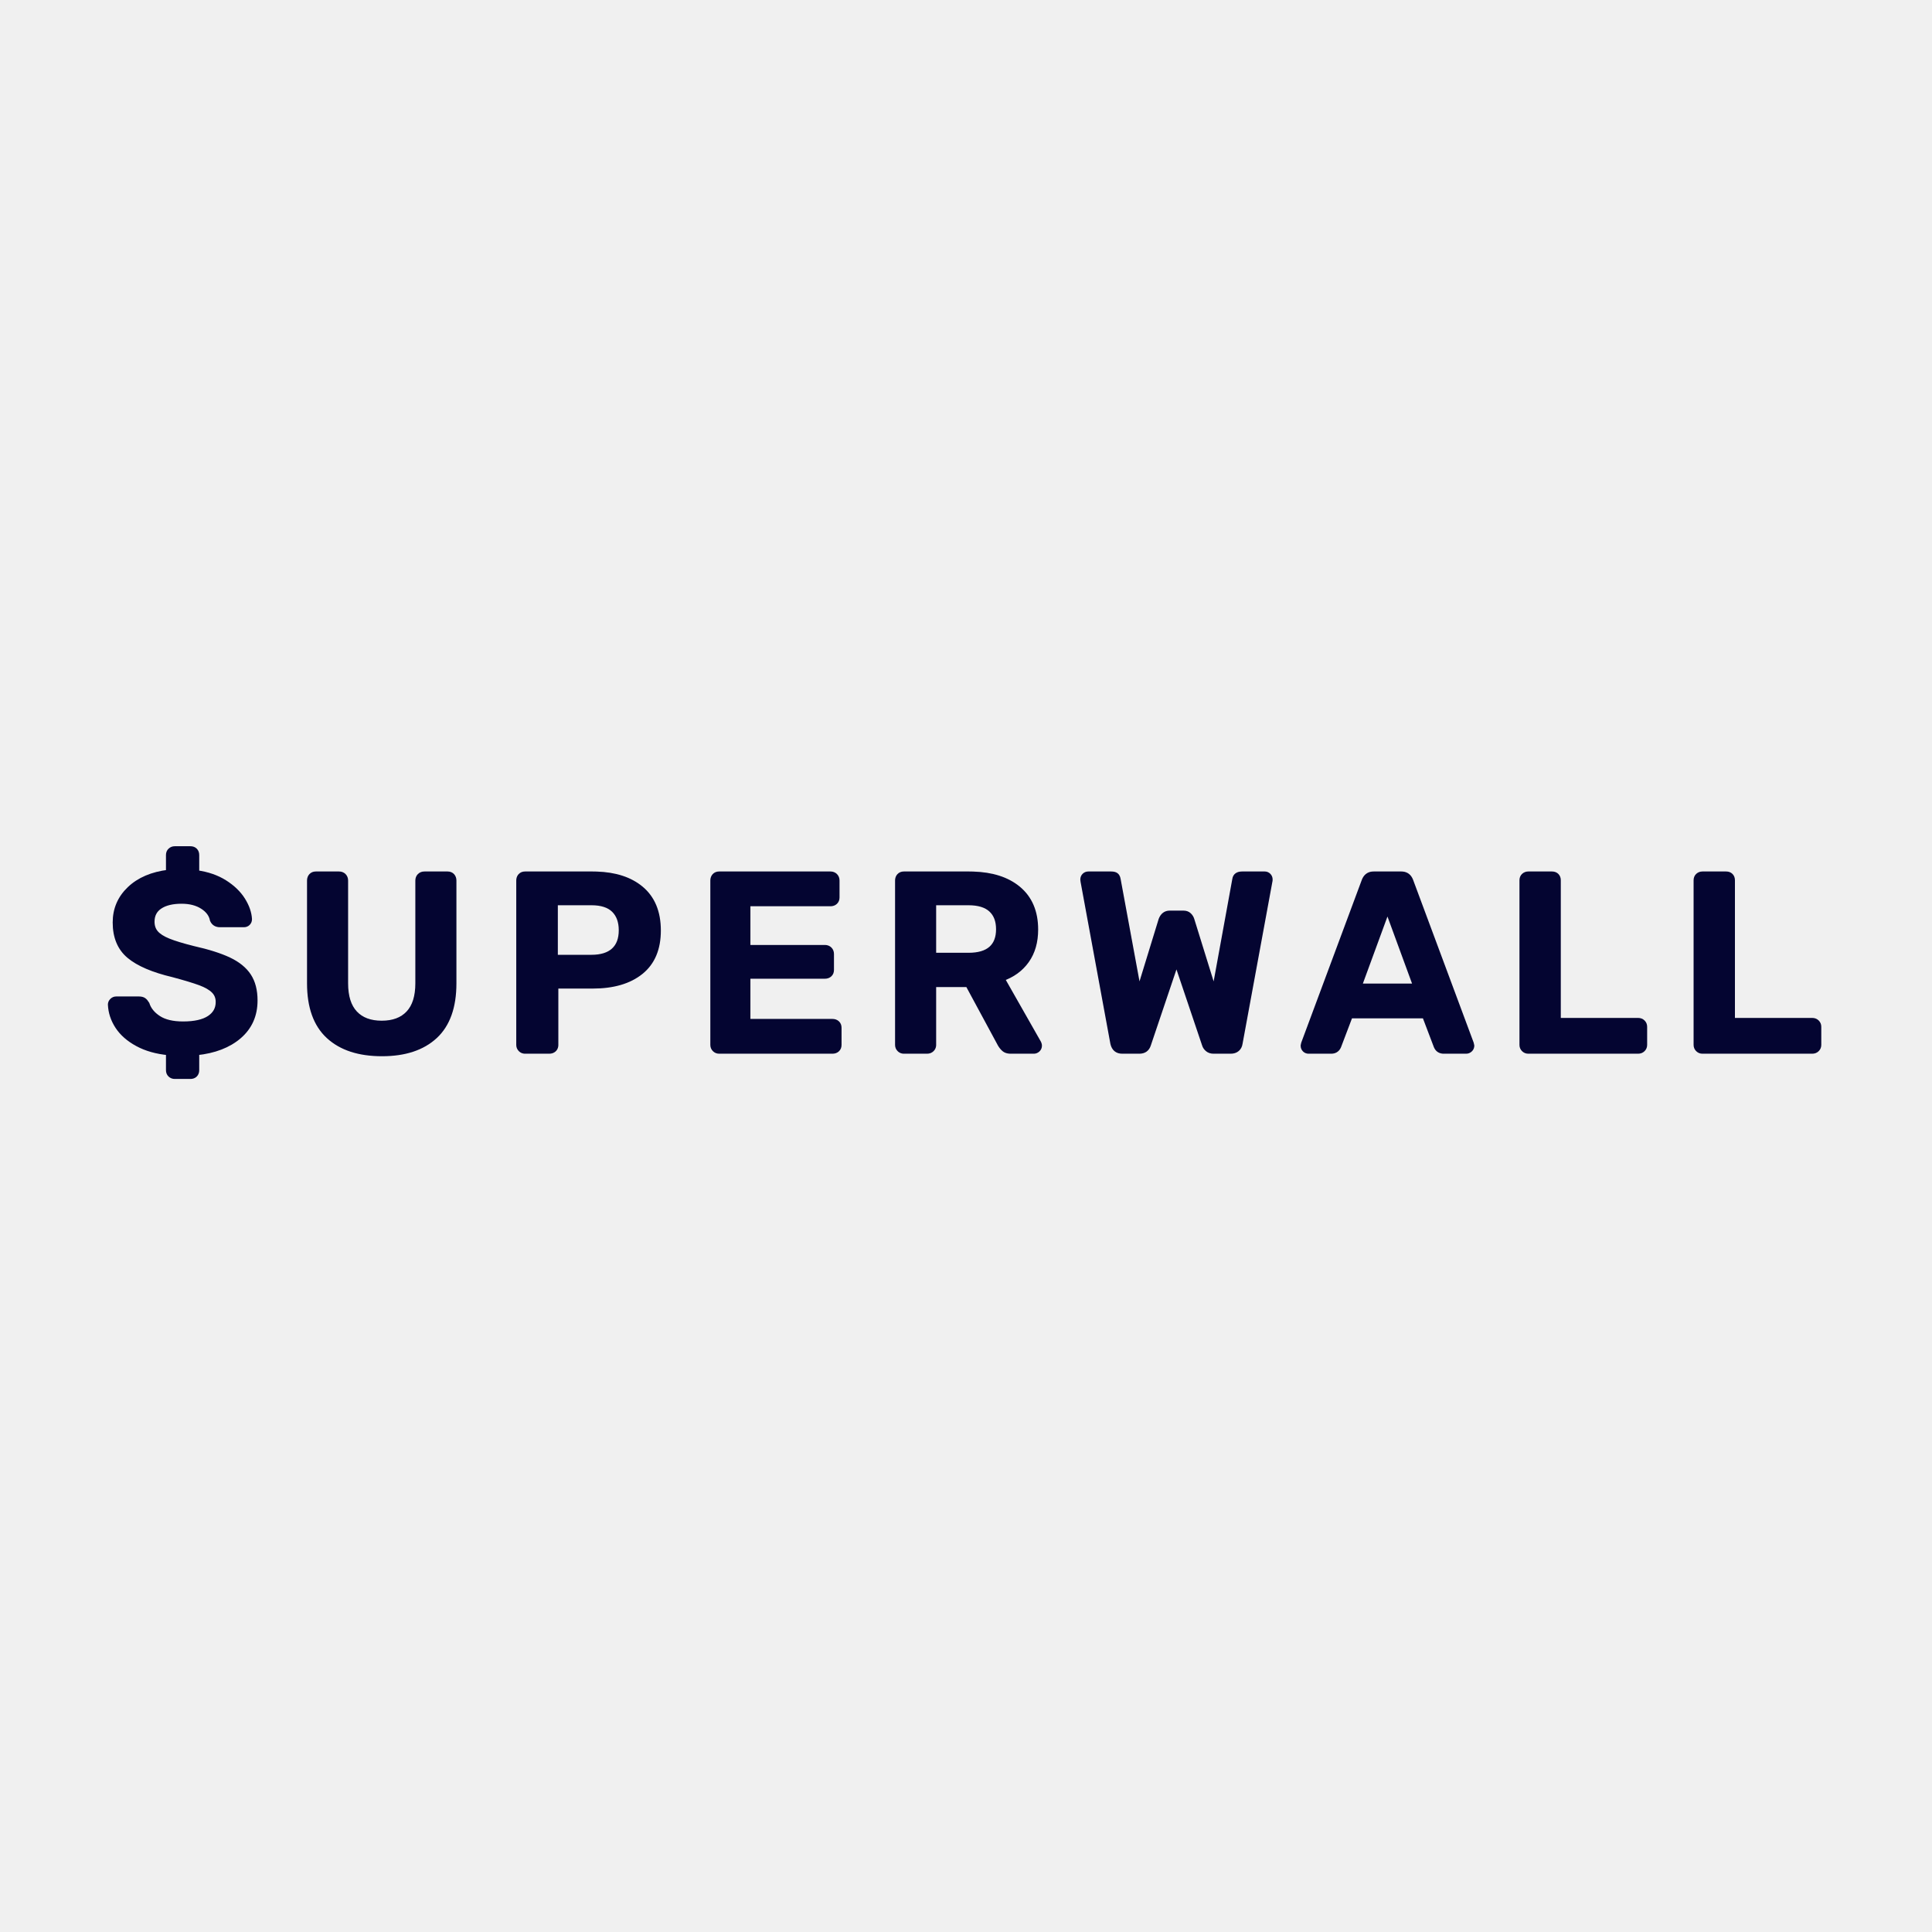
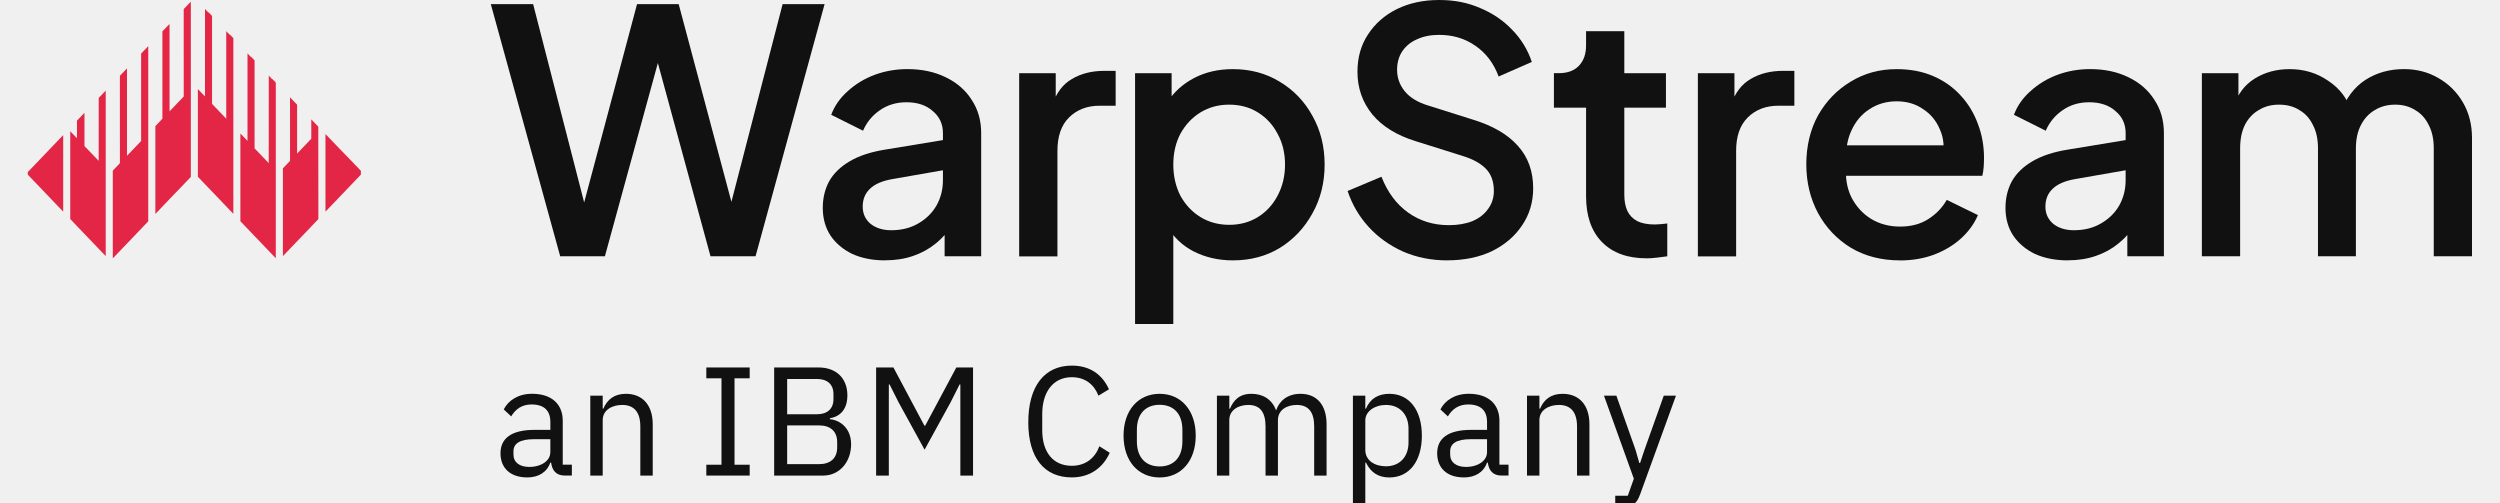
- <svg xmlns="http://www.w3.org/2000/svg" viewBox="-9.5 -77 176 176" fill="none">
-   <g clip-path="url(#clip0_76_2)">
-     <path d="M7.847 21.04C8.016 21.04 8.15 20.991 8.25 20.891C8.349 20.791 8.399 20.657 8.399 20.488V18.878C10.024 18.71 11.316 18.211 12.275 17.383C13.233 16.555 13.712 15.474 13.712 14.14C13.712 13.236 13.52 12.492 13.137 11.909C12.754 11.327 12.16 10.844 11.355 10.46C10.55 10.077 9.465 9.732 8.1 9.425C7.119 9.18 6.364 8.95 5.835 8.735C5.306 8.521 4.922 8.275 4.685 7.999C4.447 7.723 4.328 7.378 4.328 6.964C4.328 6.351 4.57 5.883 5.053 5.561C5.536 5.239 6.199 5.078 7.042 5.078C7.809 5.078 8.449 5.243 8.963 5.573C9.476 5.902 9.779 6.313 9.871 6.803C9.994 7.079 10.216 7.217 10.538 7.217H12.723C12.861 7.217 12.976 7.171 13.068 7.079C13.16 6.987 13.206 6.872 13.206 6.734C13.175 6.167 12.972 5.584 12.597 4.986C12.221 4.388 11.677 3.863 10.964 3.411C10.251 2.958 9.396 2.663 8.399 2.525V0.892C8.399 0.724 8.349 0.589 8.25 0.49C8.15 0.39 8.016 0.34 7.847 0.34H6.421C6.268 0.34 6.137 0.39 6.03 0.49C5.923 0.589 5.869 0.724 5.869 0.892V2.479C4.366 2.663 3.182 3.169 2.316 3.997C1.449 4.825 1.016 5.837 1.016 7.033C1.016 8.352 1.438 9.364 2.281 10.069C3.124 10.775 4.451 11.342 6.26 11.771C7.349 12.063 8.173 12.312 8.733 12.519C9.292 12.726 9.71 12.967 9.986 13.243C10.262 13.519 10.4 13.864 10.4 14.278C10.4 14.907 10.128 15.402 9.584 15.762C9.039 16.122 8.238 16.302 7.18 16.302C6.229 16.302 5.482 16.126 4.938 15.773C4.393 15.421 4.037 14.984 3.868 14.462C3.776 14.309 3.68 14.198 3.581 14.129C3.481 14.06 3.339 14.025 3.155 14.025H1.085C0.947 14.025 0.828 14.075 0.729 14.175C0.629 14.274 0.579 14.386 0.579 14.508C0.61 15.214 0.828 15.877 1.235 16.498C1.641 17.119 2.239 17.644 3.029 18.073C3.818 18.503 4.765 18.771 5.869 18.878V20.488C5.869 20.657 5.923 20.791 6.03 20.891C6.137 20.991 6.268 21.04 6.421 21.04H7.847Z" fill="#040531" stroke="#040531" stroke-width="0.5" />
-     <path d="M25.297 18.97C27.367 18.97 28.973 18.441 30.116 17.383C31.258 16.325 31.829 14.723 31.829 12.576V3.215C31.829 3.047 31.779 2.909 31.68 2.801C31.58 2.694 31.446 2.64 31.277 2.64H29.161C28.992 2.64 28.854 2.694 28.747 2.801C28.64 2.909 28.586 3.047 28.586 3.215V12.576C28.586 13.788 28.299 14.7 27.724 15.313C27.148 15.927 26.332 16.233 25.274 16.233C24.216 16.233 23.399 15.927 22.825 15.313C22.25 14.7 21.962 13.788 21.962 12.576V3.215C21.962 3.047 21.908 2.909 21.801 2.801C21.694 2.694 21.556 2.64 21.387 2.64H19.271C19.102 2.64 18.968 2.694 18.869 2.801C18.769 2.909 18.719 3.047 18.719 3.215V12.576C18.719 14.723 19.294 16.325 20.444 17.383C21.594 18.441 23.212 18.97 25.297 18.97Z" fill="#040531" stroke="#040531" stroke-width="0.5" />
-     <path d="M44.495 2.64L44.838 2.646C46.531 2.697 47.873 3.132 48.865 3.951C49.923 4.825 50.452 6.098 50.452 7.769C50.452 9.425 49.923 10.679 48.865 11.53C47.807 12.381 46.35 12.806 44.495 12.806H41.114V18.188L41.108 18.285C41.09 18.409 41.039 18.511 40.953 18.591C40.846 18.691 40.708 18.74 40.539 18.74H38.331L38.242 18.734C38.127 18.717 38.026 18.665 37.94 18.579C37.833 18.472 37.779 18.342 37.779 18.188V3.215L37.785 3.118C37.801 2.993 37.849 2.887 37.929 2.801C38.028 2.694 38.162 2.64 38.331 2.64H44.495ZM44.38 5.216H41.068V10.23H44.38C45.269 10.23 45.948 10.02 46.416 9.598C46.883 9.176 47.117 8.559 47.117 7.746C47.117 6.949 46.891 6.328 46.439 5.883C45.986 5.439 45.3 5.216 44.38 5.216Z" fill="#040531" stroke="#040531" stroke-width="0.5" />
-     <path d="M66.338 18.74C66.507 18.74 66.645 18.691 66.752 18.591C66.859 18.491 66.913 18.357 66.913 18.188V16.624C66.913 16.456 66.859 16.322 66.752 16.222C66.645 16.122 66.507 16.072 66.338 16.072H58.61V11.909H65.648C65.817 11.909 65.955 11.86 66.062 11.76C66.169 11.66 66.223 11.526 66.223 11.357V9.908C66.223 9.74 66.169 9.602 66.062 9.494C65.955 9.387 65.817 9.333 65.648 9.333H58.61V5.308H66.154C66.323 5.308 66.461 5.259 66.568 5.159C66.675 5.059 66.729 4.925 66.729 4.756V3.215C66.729 3.047 66.675 2.909 66.568 2.801C66.461 2.694 66.323 2.64 66.154 2.64H56.011C55.842 2.64 55.708 2.694 55.608 2.801C55.509 2.909 55.459 3.047 55.459 3.215V18.188C55.459 18.342 55.513 18.472 55.62 18.579C55.727 18.687 55.858 18.74 56.011 18.74H66.338Z" fill="#040531" stroke="#040531" stroke-width="0.5" />
-     <path d="M78.797 2.64L79.146 2.646C80.866 2.697 82.225 3.132 83.225 3.951C84.29 4.825 84.823 6.067 84.823 7.677C84.823 8.797 84.555 9.736 84.018 10.495C83.481 11.254 82.73 11.802 81.764 12.139L85.099 18.004L85.137 18.094C85.158 18.152 85.168 18.206 85.168 18.257C85.168 18.395 85.118 18.51 85.019 18.602C84.919 18.694 84.808 18.74 84.685 18.74H82.569L82.428 18.733C82.249 18.715 82.105 18.66 81.994 18.568C81.856 18.453 81.733 18.303 81.626 18.119L78.682 12.668H75.531V18.188L75.525 18.278C75.507 18.393 75.456 18.494 75.37 18.579C75.263 18.687 75.125 18.74 74.956 18.74H72.84L72.751 18.734C72.635 18.717 72.535 18.665 72.449 18.579C72.342 18.472 72.288 18.342 72.288 18.188V3.215L72.294 3.118C72.31 2.993 72.358 2.887 72.438 2.801C72.537 2.694 72.671 2.64 72.84 2.64H78.797ZM78.728 5.216H75.531V10.046H78.728C79.648 10.046 80.338 9.843 80.798 9.437C81.258 9.031 81.488 8.436 81.488 7.654C81.488 6.872 81.258 6.271 80.798 5.849C80.338 5.427 79.648 5.216 78.728 5.216Z" fill="#040531" stroke="#040531" stroke-width="0.5" />
-     <path d="M94.292 18.74C94.706 18.74 94.974 18.549 95.097 18.165L97.673 10.529L100.249 18.165C100.295 18.319 100.387 18.453 100.525 18.568C100.663 18.683 100.839 18.74 101.054 18.74H102.618C102.848 18.74 103.036 18.679 103.182 18.556C103.327 18.434 103.415 18.265 103.446 18.05L106.16 3.307C106.175 3.261 106.183 3.2 106.183 3.123C106.183 2.985 106.137 2.87 106.045 2.778C105.953 2.686 105.846 2.64 105.723 2.64H103.653C103.27 2.64 103.055 2.794 103.009 3.1L101.123 13.45L99.053 6.78C99.007 6.627 98.923 6.493 98.8 6.378C98.677 6.263 98.516 6.205 98.317 6.205H97.052C96.699 6.205 96.446 6.397 96.293 6.78L94.246 13.45L92.337 3.1C92.306 2.932 92.245 2.813 92.153 2.744C92.061 2.675 91.915 2.64 91.716 2.64H89.646C89.508 2.64 89.393 2.686 89.301 2.778C89.209 2.87 89.163 2.985 89.163 3.123L89.186 3.307L91.9 18.05C92.007 18.51 92.283 18.74 92.728 18.74H94.292Z" fill="#040531" stroke="#040531" stroke-width="0.5" />
-     <path d="M118.159 2.64L118.287 2.647C118.618 2.685 118.851 2.875 118.987 3.215L124.507 18.05L124.553 18.257L124.547 18.337C124.531 18.441 124.483 18.529 124.404 18.602C124.304 18.694 124.193 18.74 124.07 18.74H122.023L121.907 18.734C121.647 18.702 121.463 18.558 121.356 18.303L120.298 15.52H113.49L112.432 18.303L112.381 18.406C112.252 18.629 112.047 18.74 111.765 18.74H109.718L109.619 18.732C109.524 18.715 109.442 18.671 109.373 18.602C109.281 18.51 109.235 18.395 109.235 18.257L109.281 18.05L114.801 3.215L114.857 3.095C115.017 2.792 115.275 2.64 115.629 2.64H118.159ZM116.894 5.768L114.295 12.852H119.493L116.894 5.768Z" fill="#040531" stroke="#040531" stroke-width="0.5" />
-     <path d="M139.726 18.74C139.895 18.74 140.033 18.687 140.14 18.579C140.248 18.472 140.301 18.342 140.301 18.188V16.532C140.301 16.379 140.248 16.249 140.14 16.141C140.033 16.034 139.895 15.98 139.726 15.98H132.435V3.192C132.435 3.024 132.385 2.89 132.286 2.79C132.186 2.69 132.052 2.64 131.883 2.64H129.721C129.568 2.64 129.438 2.69 129.33 2.79C129.223 2.89 129.169 3.024 129.169 3.192V18.188C129.169 18.342 129.223 18.472 129.33 18.579C129.438 18.687 129.568 18.74 129.721 18.74H139.726Z" fill="#040531" stroke="#040531" stroke-width="0.5" />
-     <path d="M155.589 18.74C155.758 18.74 155.896 18.687 156.003 18.579C156.111 18.472 156.164 18.342 156.164 18.188V16.532C156.164 16.379 156.111 16.249 156.003 16.141C155.896 16.034 155.758 15.98 155.589 15.98H148.298V3.192C148.298 3.024 148.248 2.89 148.149 2.79C148.049 2.69 147.915 2.64 147.746 2.64H145.584C145.431 2.64 145.301 2.69 145.193 2.79C145.086 2.89 145.032 3.024 145.032 3.192V18.188C145.032 18.342 145.086 18.472 145.193 18.579C145.301 18.687 145.431 18.74 145.584 18.74H155.589Z" fill="#040531" stroke="#040531" stroke-width="0.5" />
-   </g>
-   <defs>
-     <clipPath id="clip0_76_2">
-       <rect width="157" height="22" fill="white" />
-     </clipPath>
-   </defs>
+ <svg xmlns="http://www.w3.org/2000/svg" width="219" height="44" viewBox="0 0 219 45" fill="none">
+   <path d="M48.121 42.607C47.304 42.607 46.97 42.106 46.887 41.442H46.817C46.513 42.316 45.749 42.773 44.751 42.773C43.239 42.773 42.351 41.942 42.351 40.608C42.351 39.274 43.322 38.512 45.404 38.512H46.819V37.805C46.819 36.791 46.265 36.236 45.127 36.236C44.267 36.236 43.699 36.654 43.309 37.304L42.642 36.68C43.029 35.916 43.89 35.279 45.181 35.279C46.903 35.279 47.928 36.18 47.928 37.692V41.633H48.745V42.604H48.121V42.607ZM46.817 40.527V39.349H45.345C44.084 39.349 43.513 39.736 43.513 40.43V40.721C43.513 41.428 44.068 41.832 44.928 41.832C46.023 41.832 46.814 41.262 46.814 40.527H46.817Z" fill="#111111" />
+   <path d="M50.397 42.607V35.448H51.508V36.613H51.565C51.912 35.809 52.522 35.282 53.59 35.282C55.062 35.282 55.99 36.279 55.99 38.015V42.607H54.879V38.208C54.879 36.933 54.325 36.279 53.257 36.279C52.369 36.279 51.508 36.723 51.508 37.638V42.607H50.397Z" fill="#111111" />
+   <path d="M60.792 42.607V41.635H62.15V33.893H60.792V32.922H64.676V33.893H63.318V41.635H64.676V42.607H60.792Z" fill="#111111" />
+   <path d="M66.869 32.922H70.85C72.445 32.922 73.43 33.907 73.43 35.419C73.43 36.931 72.499 37.374 71.862 37.471V37.555C72.556 37.595 73.763 38.192 73.763 39.803C73.763 41.415 72.695 42.607 71.267 42.607H66.869V32.922ZM68.034 37.113H70.71C71.625 37.113 72.182 36.627 72.182 35.768V35.298C72.182 34.437 71.627 33.953 70.71 33.953H68.034V37.116V37.113ZM68.034 41.582H70.906C71.905 41.582 72.515 41.054 72.515 40.083V39.612C72.515 38.641 71.905 38.114 70.906 38.114H68.034V41.584V41.582Z" fill="#111111" />
+   <path d="M75.999 32.922H77.554L80.33 38.138H80.4L83.189 32.922H84.688V42.607H83.55V34.447H83.48L82.662 36.07L80.346 40.288L78.03 36.07L77.212 34.447H77.142V42.607H76.004V32.922H75.999Z" fill="#111111" />
+   <path d="M89.638 37.821C89.638 34.587 91.096 32.755 93.535 32.755C95.144 32.755 96.255 33.533 96.866 34.878L95.922 35.446C95.534 34.448 94.727 33.794 93.535 33.794C91.87 33.794 90.886 35.112 90.886 37.097V38.539C90.886 40.525 91.87 41.73 93.535 41.73C94.77 41.73 95.618 41.036 96.005 39.981L96.933 40.565C96.323 41.923 95.144 42.771 93.533 42.771C91.09 42.771 89.635 41.049 89.635 37.818L89.638 37.821Z" fill="#111111" />
+   <path d="M98.171 39.029C98.171 36.753 99.489 35.282 101.404 35.282C103.319 35.282 104.638 36.753 104.638 39.029C104.638 41.305 103.319 42.776 101.404 42.776C99.489 42.776 98.171 41.305 98.171 39.029ZM103.443 39.54V38.512C103.443 37.001 102.596 36.266 101.404 36.266C100.212 36.266 99.365 37.001 99.365 38.512V39.54C99.365 41.052 100.212 41.789 101.404 41.789C102.596 41.789 103.443 41.054 103.443 39.54Z" fill="#111111" />
+   <path d="M106.537 42.607V35.448H107.648V36.613H107.704C108.024 35.879 108.522 35.282 109.633 35.282C110.577 35.282 111.438 35.712 111.825 36.739H111.852C112.116 35.962 112.81 35.282 114.031 35.282C115.489 35.282 116.361 36.279 116.361 38.015V42.607H115.25V38.208C115.25 36.947 114.766 36.279 113.682 36.279C112.807 36.279 112.003 36.723 112.003 37.638V42.607H110.892V38.208C110.892 36.933 110.405 36.279 109.351 36.279C108.476 36.279 107.645 36.723 107.645 37.638V42.607H106.534H106.537Z" fill="#111111" />
+   <path d="M118.72 35.448H119.831V36.613H119.888C120.262 35.712 120.999 35.282 121.983 35.282C123.772 35.282 124.897 36.739 124.897 39.029C124.897 41.318 123.772 42.776 121.983 42.776C120.999 42.776 120.318 42.332 119.888 41.444H119.831V45.386H118.72V35.451V35.448ZM123.702 39.637V38.415C123.702 37.14 122.925 36.279 121.677 36.279C120.665 36.279 119.831 36.863 119.831 37.654V40.317C119.831 41.248 120.662 41.775 121.677 41.775C122.925 41.775 123.702 40.914 123.702 39.639V39.637Z" fill="#111111" />
+   <path d="M132.042 42.607C131.224 42.607 130.89 42.106 130.807 41.442H130.737C130.43 42.316 129.669 42.773 128.668 42.773C127.156 42.773 126.269 41.942 126.269 40.608C126.269 39.274 127.24 38.512 129.322 38.512H130.737V37.805C130.737 36.791 130.183 36.236 129.045 36.236C128.184 36.236 127.616 36.654 127.226 37.304L126.559 36.68C126.946 35.916 127.807 35.279 129.099 35.279C130.82 35.279 131.845 36.18 131.845 37.692V41.633H132.663V42.604H132.039L132.042 42.607ZM130.737 40.527V39.349H129.265C128.004 39.349 127.433 39.736 127.433 40.43V40.721C127.433 41.428 127.988 41.832 128.848 41.832C129.943 41.832 130.734 41.262 130.734 40.527H130.737Z" fill="#111111" />
+   <path d="M134.317 42.607V35.448H135.428V36.613H135.485C135.832 35.809 136.442 35.282 137.51 35.282C138.982 35.282 139.91 36.279 139.91 38.015V42.607H138.799V38.208C138.799 36.933 138.245 36.279 137.177 36.279C136.289 36.279 135.428 36.723 135.428 37.638V42.607H134.317Z" fill="#111111" />
+   <path d="M146.568 35.448H147.663L144.459 44.272C144.139 45.133 143.848 45.383 142.794 45.383H142.223V44.412H143.348L143.889 42.886L141.212 35.448H142.323L144.045 40.317L144.378 41.482H144.448L144.836 40.317L146.571 35.448H146.568Z" fill="#111111" />
+   <path d="M1.905 13.429L1.271 14.09L0 15.417V15.646L1.271 16.975L3.173 18.962V12.104L1.905 13.425V13.429Z" fill="#E32645" />
+   <path d="M6.351 14.408L5.079 13.085V10.108L4.407 10.807V12.385L3.805 11.758V19.623L5.079 20.96V20.957L5.713 21.618L6.984 22.947V8.117L6.354 8.775L6.351 14.406V14.408Z" fill="#E32645" />
+   <path d="M10.157 12.628L8.888 13.957V9.199V6.125L8.252 6.79V8.535L8.256 14.618L7.617 15.285V23.15L9.523 21.157L10.794 19.828V4.133L10.155 4.8V12.63L10.157 12.628Z" fill="#E32645" />
+   <path d="M13.971 8.645L12.7 9.975V2.145L12.06 2.812V10.636L11.43 11.302V19.168L12.7 17.838L13.338 17.171V17.176L14.608 15.85V0.149L13.969 0.816L13.972 8.645H13.971Z" fill="#E32645" />
+   <path d="M18.097 3.124L17.781 2.792V10.635L16.509 9.306V1.426L16.195 1.098V1.137L15.879 0.806L15.876 8.639L15.24 7.98V15.837L16.509 17.164L17.143 17.826L18.418 19.158V3.418L18.098 3.084V3.124H18.097Z" fill="#E32645" />
+   <path d="M21.907 7.109L21.591 6.773V8.556L21.587 14.084V14.617L20.952 13.951L20.318 13.29V5.409L19.997 5.072V5.112L19.686 4.781V12.623L19.047 11.961V19.819L20.318 21.15L20.952 21.811L22.221 23.138V7.398L21.907 7.07V7.109Z" fill="#E32645" />
+   <path d="M26.029 11.348L25.399 10.694V12.43L24.128 13.757V9.376L23.494 8.721V8.733L23.497 14.413L22.857 15.082V22.947L24.128 21.618L24.762 20.957V20.96L26.033 19.628V18.732L26.029 11.383V11.347V11.348Z" fill="#E32645" />
+   <path d="M28.572 13.979V13.983L27.941 13.33L26.67 12.012V18.962L27.941 17.637V17.633L28.572 16.975L29.843 15.646V15.301L28.572 13.979Z" fill="#E32645" />
+   <path d="M194.779 22.964V6.557H198.054V10.105L197.629 9.56C197.973 8.448 198.6 7.608 199.51 7.042C200.42 6.476 201.462 6.193 202.634 6.193C203.948 6.193 205.11 6.547 206.121 7.254C207.152 7.941 207.84 8.862 208.182 10.013L207.211 10.103C207.696 8.789 208.434 7.809 209.425 7.162C210.436 6.514 211.589 6.191 212.883 6.191C214.015 6.191 215.036 6.453 215.946 6.979C216.877 7.505 217.615 8.233 218.16 9.162C218.706 10.093 218.98 11.154 218.98 12.347V22.961H215.554V13.286C215.554 12.458 215.401 11.76 215.099 11.194C214.816 10.607 214.411 10.162 213.885 9.86C213.38 9.537 212.782 9.376 212.096 9.376C211.41 9.376 210.803 9.537 210.276 9.86C209.75 10.164 209.337 10.609 209.033 11.194C208.729 11.781 208.578 12.477 208.578 13.286V22.961H205.181V13.286C205.181 12.458 205.028 11.76 204.726 11.194C204.443 10.607 204.039 10.162 203.512 9.86C203.007 9.537 202.401 9.376 201.693 9.376C200.984 9.376 200.399 9.537 199.874 9.86C199.348 10.164 198.935 10.609 198.631 11.194C198.348 11.781 198.207 12.477 198.207 13.286V22.961H194.781L194.779 22.964Z" fill="#111111" />
+   <path d="M182.766 23.327C181.654 23.327 180.673 23.134 179.824 22.751C178.996 22.346 178.348 21.801 177.883 21.113C177.417 20.405 177.185 19.576 177.185 18.626C177.185 17.737 177.377 16.938 177.761 16.23C178.166 15.521 178.782 14.926 179.61 14.441C180.439 13.957 181.481 13.613 182.733 13.41L188.436 12.47V15.169L183.401 16.048C182.491 16.209 181.825 16.503 181.399 16.926C180.974 17.331 180.762 17.857 180.762 18.503C180.762 19.149 180.995 19.646 181.46 20.05C181.944 20.434 182.563 20.627 183.309 20.627C184.24 20.627 185.048 20.425 185.735 20.021C186.442 19.616 186.989 19.081 187.373 18.413C187.758 17.725 187.949 16.968 187.949 16.138V11.921C187.949 11.112 187.646 10.456 187.039 9.951C186.454 9.424 185.664 9.162 184.674 9.162C183.764 9.162 182.966 9.405 182.278 9.89C181.611 10.355 181.116 10.961 180.791 11.71L177.942 10.284C178.244 9.475 178.74 8.768 179.428 8.162C180.116 7.535 180.915 7.05 181.825 6.707C182.755 6.363 183.735 6.191 184.766 6.191C186.06 6.191 187.203 6.434 188.193 6.918C189.203 7.403 189.983 8.08 190.528 8.95C191.094 9.799 191.377 10.789 191.377 11.921V22.961H188.101V19.988L188.799 20.078C188.415 20.745 187.918 21.322 187.312 21.806C186.725 22.291 186.048 22.666 185.28 22.928C184.532 23.19 183.693 23.322 182.764 23.322L182.766 23.327Z" fill="#111111" />
+   <path d="M167.712 23.327C166.074 23.327 164.617 22.954 163.344 22.205C162.09 21.438 161.111 20.406 160.402 19.113C159.694 17.798 159.34 16.332 159.34 14.716C159.34 13.099 159.694 11.592 160.402 10.319C161.13 9.046 162.101 8.044 163.313 7.316C164.527 6.568 165.9 6.194 167.437 6.194C168.67 6.194 169.773 6.406 170.742 6.832C171.713 7.255 172.532 7.842 173.199 8.591C173.866 9.318 174.371 10.157 174.715 11.109C175.08 12.059 175.26 13.069 175.26 14.141C175.26 14.403 175.25 14.677 175.231 14.96C175.21 15.243 175.17 15.506 175.109 15.749H162.038V13.019H173.17L171.532 14.262C171.733 13.271 171.662 12.392 171.32 11.625C170.995 10.836 170.492 10.22 169.802 9.775C169.136 9.31 168.347 9.077 167.437 9.077C166.527 9.077 165.718 9.31 165.01 9.775C164.303 10.22 163.756 10.867 163.372 11.717C162.988 12.545 162.835 13.556 162.917 14.749C162.816 15.86 162.967 16.831 163.372 17.661C163.796 18.489 164.383 19.137 165.131 19.602C165.899 20.068 166.769 20.3 167.739 20.3C168.71 20.3 169.57 20.078 170.256 19.634C170.964 19.189 171.52 18.613 171.924 17.906L174.715 19.271C174.392 20.038 173.887 20.736 173.199 21.363C172.532 21.969 171.723 22.456 170.773 22.818C169.842 23.162 168.821 23.334 167.71 23.334L167.712 23.327Z" fill="#111111" />
+   <path d="M149.625 22.964V6.557H152.902V9.864L152.598 9.379C152.963 8.308 153.55 7.538 154.357 7.075C155.167 6.59 156.137 6.347 157.27 6.347H158.27V9.471H156.844C155.712 9.471 154.792 9.825 154.085 10.532C153.397 11.22 153.053 12.21 153.053 13.505V22.968H149.627L149.625 22.964Z" fill="#111111" />
+   <path d="M145.039 23.143C143.32 23.143 141.986 22.659 141.035 21.688C140.085 20.717 139.609 19.352 139.609 17.593V9.647H136.728V6.554H137.183C137.95 6.554 138.548 6.332 138.972 5.887C139.397 5.442 139.609 4.836 139.609 4.067V2.794H143.035V6.556H146.765V9.648H143.035V17.442C143.035 18.008 143.125 18.493 143.308 18.897C143.49 19.281 143.784 19.585 144.186 19.807C144.591 20.009 145.117 20.111 145.763 20.111C145.925 20.111 146.107 20.101 146.309 20.082C146.512 20.061 146.703 20.042 146.885 20.021V22.962C146.602 23.003 146.288 23.044 145.944 23.084C145.6 23.124 145.296 23.145 145.036 23.145L145.039 23.143Z" fill="#111111" />
+   <path d="M127.161 23.327C125.746 23.327 124.431 23.065 123.217 22.539C122.004 21.994 120.974 21.256 120.125 20.325C119.276 19.394 118.649 18.322 118.244 17.11L121.278 15.836C121.823 17.23 122.624 18.302 123.674 19.05C124.725 19.799 125.939 20.172 127.314 20.172C128.123 20.172 128.832 20.05 129.438 19.807C130.046 19.545 130.509 19.18 130.832 18.715C131.176 18.25 131.348 17.715 131.348 17.107C131.348 16.279 131.115 15.62 130.65 15.136C130.185 14.651 129.499 14.266 128.589 13.983L124.343 12.649C122.644 12.123 121.351 11.324 120.462 10.253C119.572 9.16 119.128 7.887 119.128 6.43C119.128 5.158 119.44 4.044 120.067 3.095C120.694 2.124 121.554 1.367 122.646 0.82C123.758 0.274 125.022 0 126.437 0C127.852 0 129.025 0.243 130.138 0.728C131.249 1.193 132.199 1.839 132.989 2.669C133.797 3.497 134.384 4.458 134.748 5.55L131.777 6.854C131.332 5.661 130.634 4.741 129.684 4.095C128.754 3.447 127.672 3.124 126.439 3.124C125.69 3.124 125.034 3.256 124.468 3.518C123.902 3.761 123.457 4.124 123.132 4.611C122.83 5.076 122.677 5.621 122.677 6.248C122.677 6.976 122.91 7.623 123.376 8.19C123.841 8.756 124.548 9.181 125.499 9.464L129.441 10.708C131.242 11.253 132.595 12.041 133.505 13.073C134.415 14.084 134.87 15.348 134.87 16.864C134.87 18.117 134.536 19.229 133.87 20.2C133.222 21.17 132.322 21.938 131.171 22.504C130.02 23.049 128.684 23.324 127.168 23.324L127.161 23.327Z" fill="#111111" />
+   <path d="M99.203 29.028V6.556H102.478V9.952L102.084 9.164C102.69 8.233 103.499 7.505 104.51 6.981C105.52 6.455 106.673 6.193 107.967 6.193C109.525 6.193 110.919 6.566 112.152 7.314C113.406 8.063 114.385 9.084 115.094 10.378C115.822 11.671 116.186 13.127 116.186 14.745C116.186 16.364 115.822 17.819 115.094 19.113C114.385 20.406 113.416 21.438 112.183 22.205C110.949 22.954 109.544 23.327 107.967 23.327C106.692 23.327 105.531 23.065 104.48 22.539C103.449 22.013 102.65 21.256 102.084 20.264L102.629 19.627V29.028H99.203ZM107.634 20.142C108.604 20.142 109.462 19.91 110.211 19.444C110.959 18.979 111.546 18.341 111.97 17.534C112.414 16.706 112.638 15.775 112.638 14.743C112.638 13.712 112.416 12.793 111.97 11.984C111.546 11.175 110.959 10.539 110.211 10.074C109.462 9.608 108.604 9.376 107.634 9.376C106.663 9.376 105.824 9.608 105.055 10.074C104.306 10.539 103.709 11.177 103.264 11.984C102.841 12.793 102.629 13.712 102.629 14.743C102.629 15.775 102.841 16.704 103.264 17.534C103.709 18.343 104.306 18.981 105.055 19.444C105.822 19.91 106.682 20.142 107.634 20.142Z" fill="#111111" />
+   <path d="M88.82 22.964V6.557H92.095V9.864L91.791 9.379C92.156 8.308 92.741 7.538 93.55 7.075C94.359 6.59 95.33 6.347 96.462 6.347H97.464V9.471H96.039C94.906 9.471 93.986 9.825 93.279 10.532C92.591 11.22 92.248 12.21 92.248 13.505V22.968H88.822L88.82 22.964Z" fill="#111111" />
+   <path d="M76.806 23.327C75.695 23.327 74.714 23.134 73.865 22.751C73.036 22.346 72.388 21.801 71.923 21.113C71.458 20.405 71.225 19.576 71.225 18.626C71.225 17.737 71.418 16.938 71.802 16.23C72.206 15.521 72.823 14.926 73.651 14.441C74.479 13.957 75.521 13.613 76.775 13.41L82.476 12.47V15.169L77.442 16.048C76.532 16.209 75.865 16.503 75.44 16.926C75.016 17.331 74.802 17.857 74.802 18.503C74.802 19.149 75.035 19.646 75.5 20.05C75.985 20.434 76.603 20.627 77.35 20.627C78.281 20.627 79.088 20.425 79.776 20.021C80.483 19.616 81.029 19.081 81.413 18.413C81.797 17.725 81.99 16.968 81.99 16.138V11.921C81.99 11.112 81.686 10.456 81.08 9.951C80.493 9.424 79.705 9.162 78.715 9.162C77.805 9.162 77.006 9.405 76.318 9.89C75.651 10.355 75.156 10.961 74.832 11.71L71.98 10.284C72.284 9.475 72.779 8.768 73.467 8.162C74.154 7.535 74.953 7.05 75.863 6.707C76.794 6.363 77.773 6.191 78.805 6.191C80.099 6.191 81.241 6.434 82.231 6.918C83.242 7.403 84.02 8.08 84.567 8.95C85.133 9.799 85.416 10.789 85.416 11.921V22.961H82.141V19.988L82.839 20.078C82.455 20.745 81.96 21.322 81.353 21.806C80.766 22.291 80.088 22.666 79.321 22.928C78.572 23.19 77.734 23.322 76.803 23.322L76.806 23.327Z" fill="#111111" />
+   <path d="M47.7 22.962L41.483 0.368H45.274L50.308 19.929H49.369L54.585 0.368H58.315L63.532 19.929H62.561L67.627 0.368H71.388L65.201 22.962H61.167L55.921 3.704H56.982L51.704 22.962H47.702H47.7Z" fill="#111111" />
</svg>
